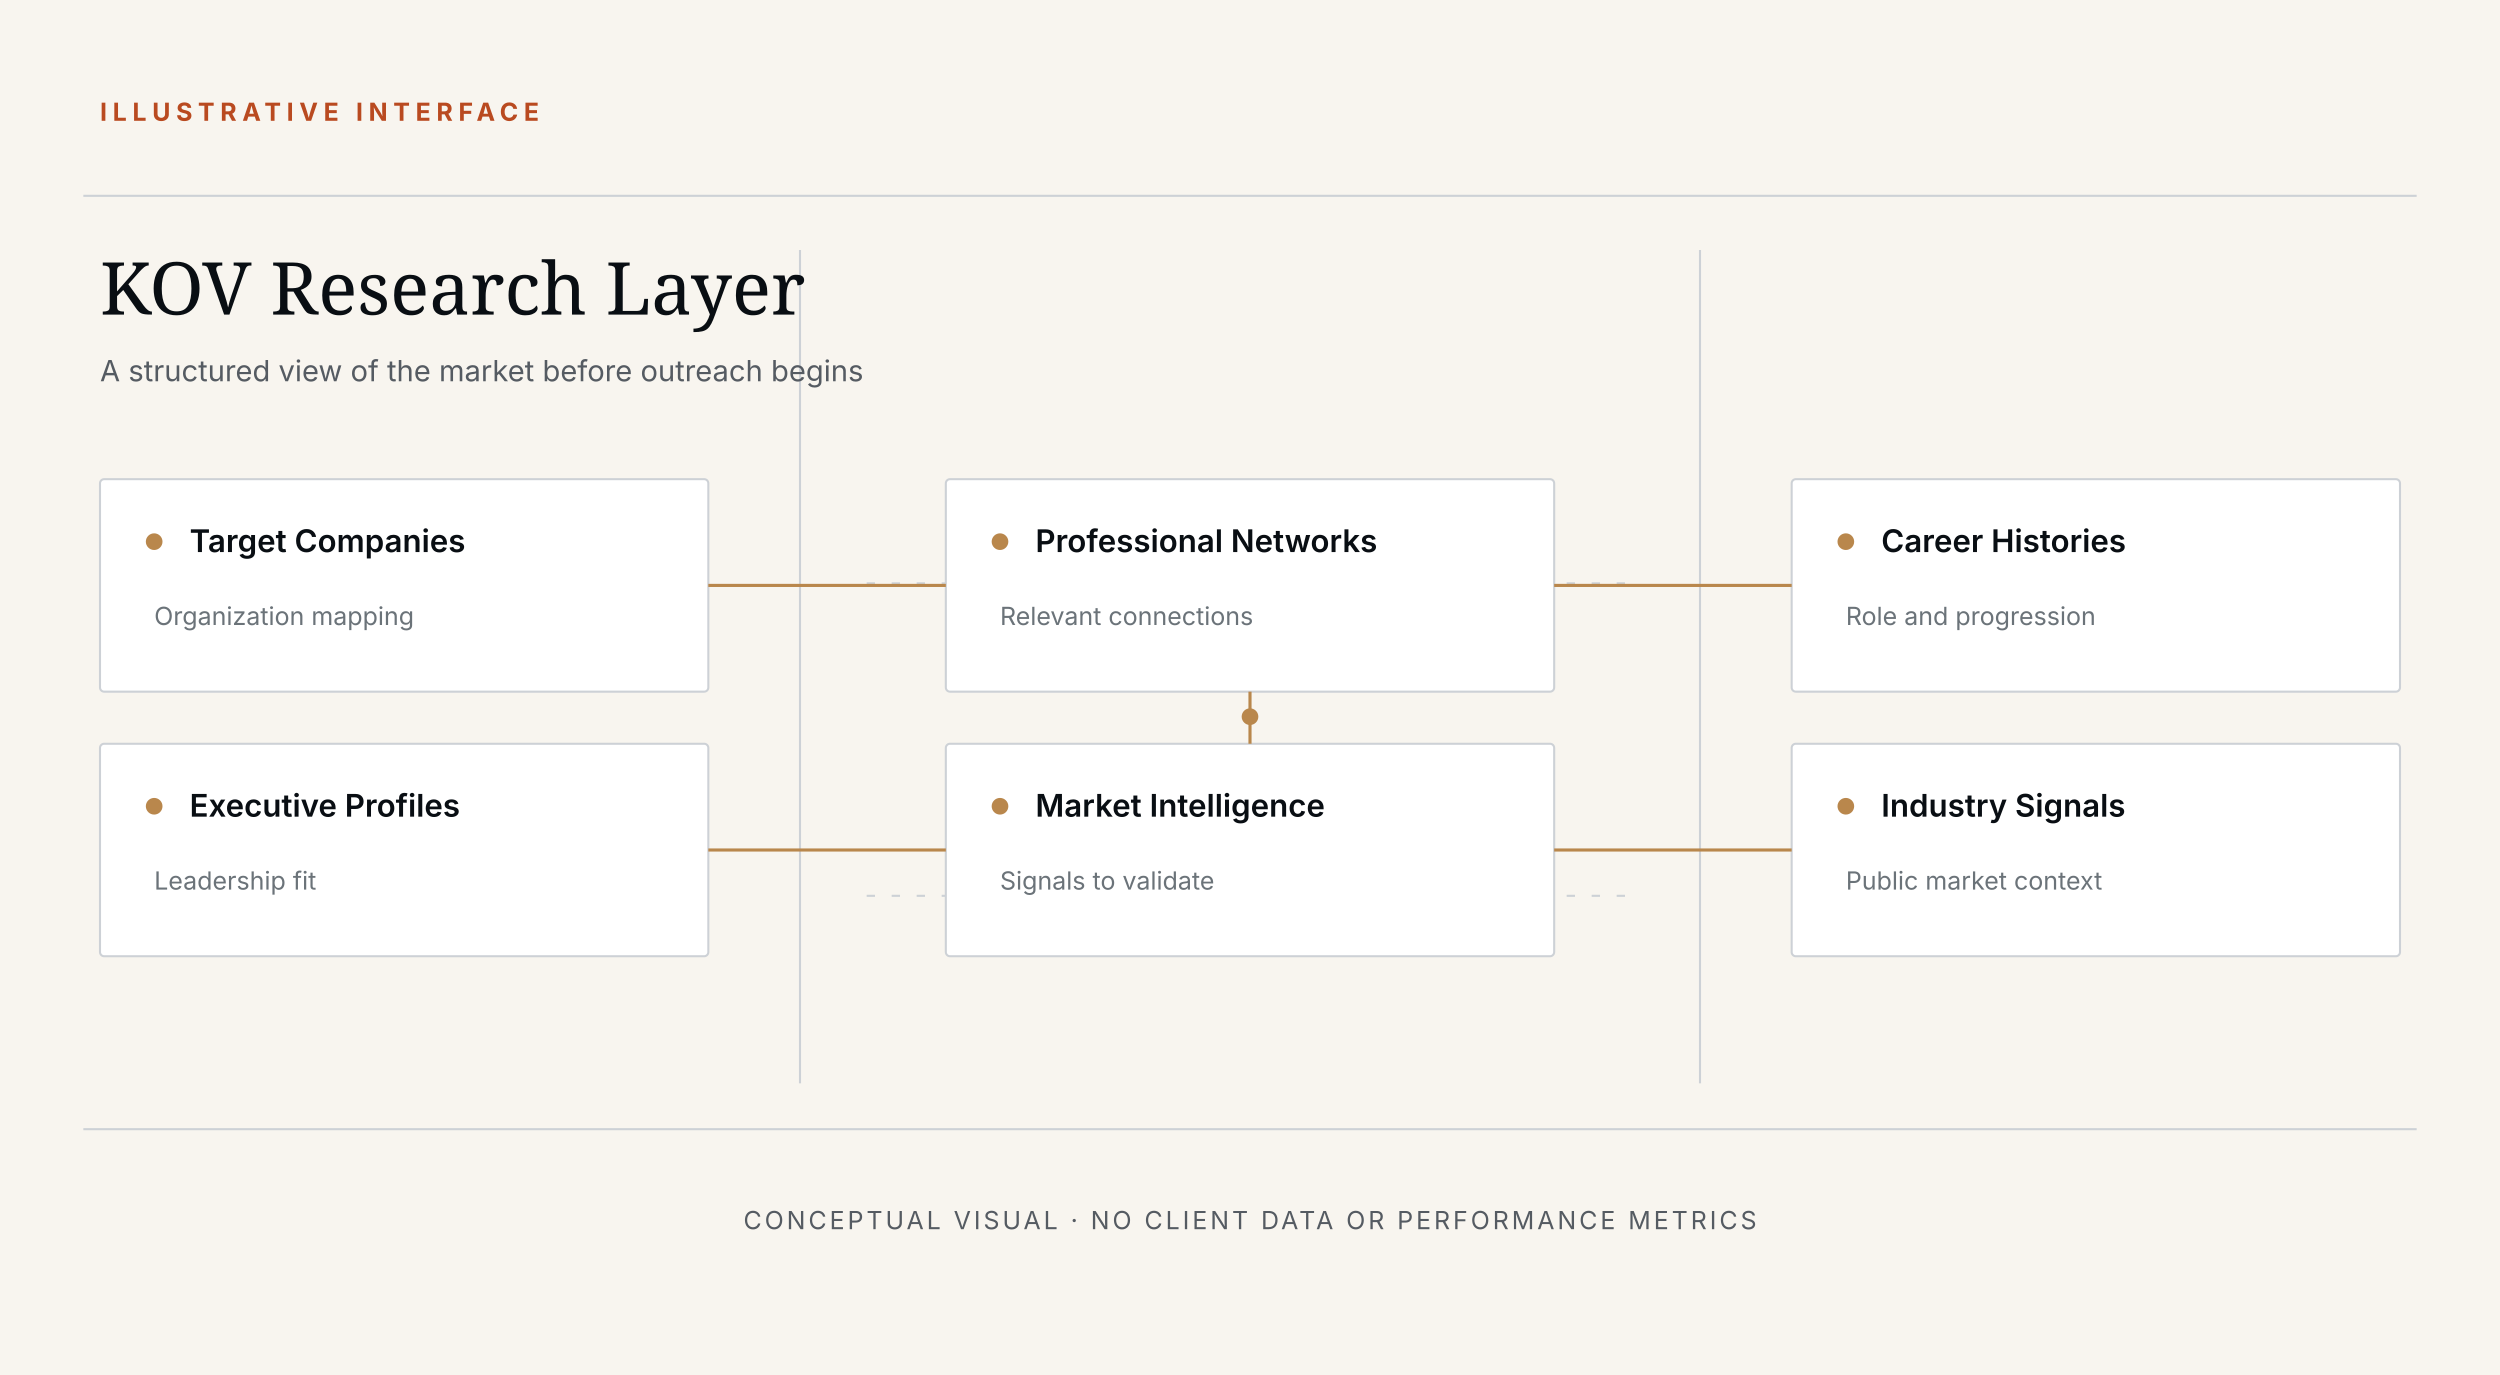
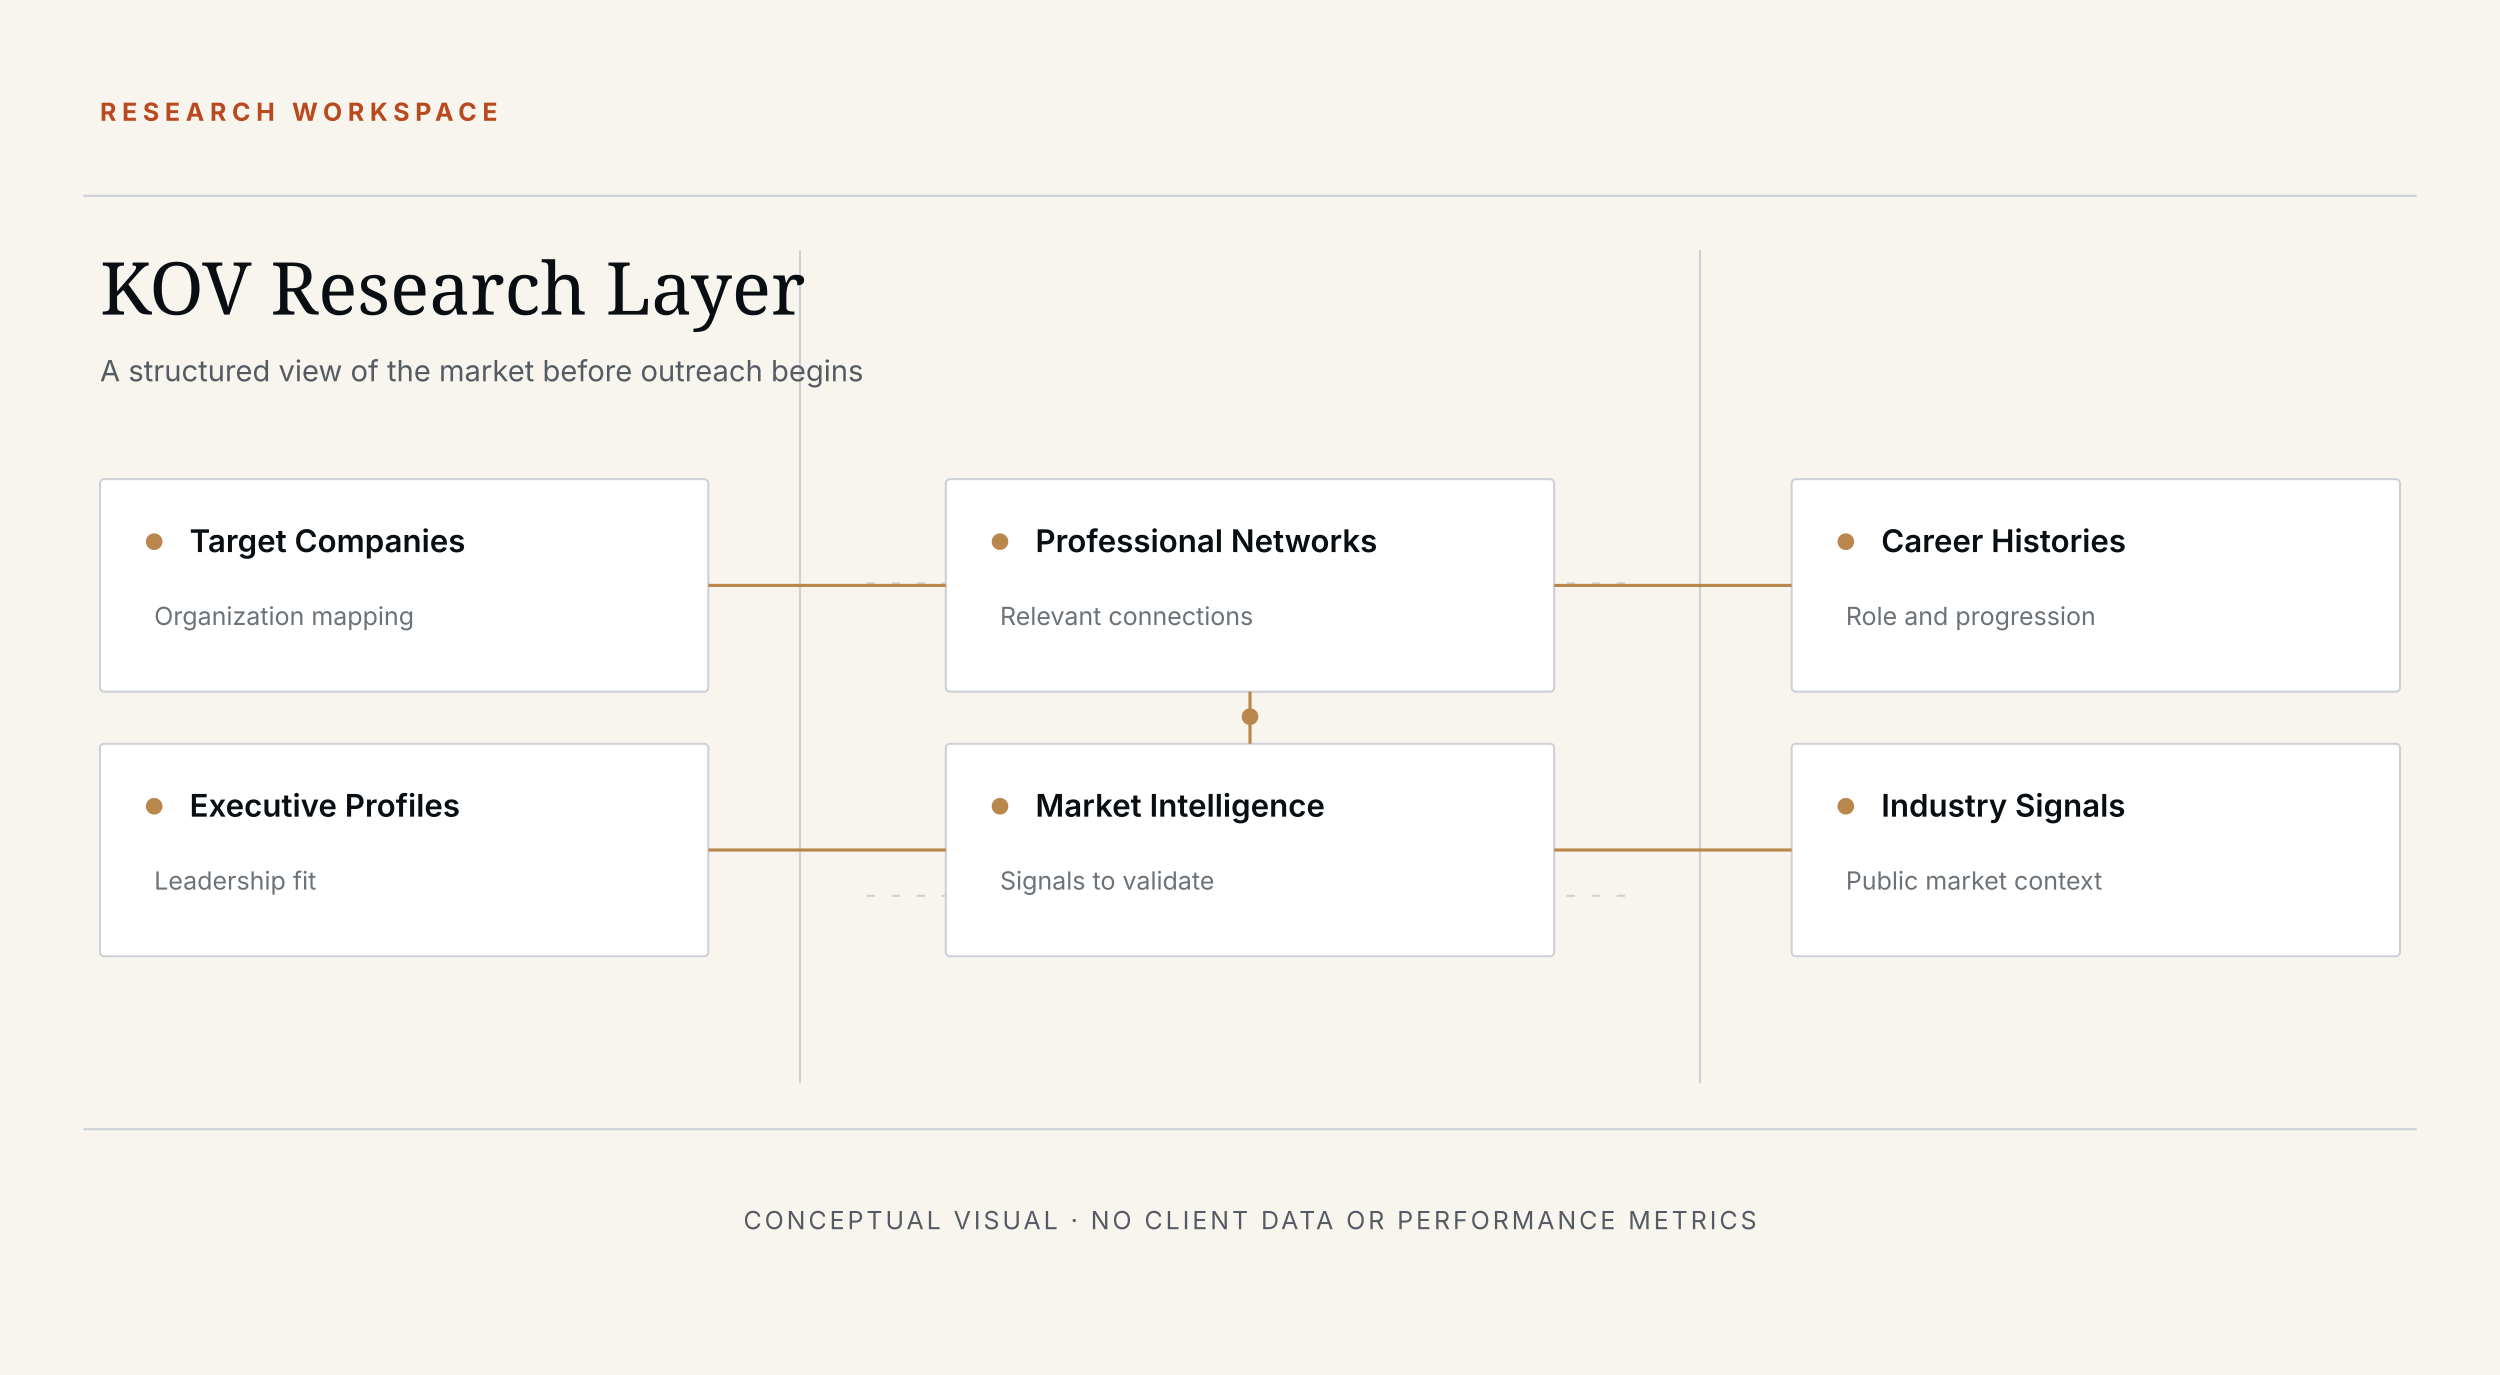
<svg xmlns="http://www.w3.org/2000/svg" viewBox="0 0 1200 660" role="img" aria-labelledby="title desc">
  <rect width="1200" height="660" fill="#f8f5ef" />
  <g stroke="#cdd1d6" stroke-width="1" fill="none">
    <path d="M40 94H1160M40 542H1160M384 120V520M816 120V520" />
    <path d="M416 280H784M416 430H784" stroke-dasharray="4 8" />
  </g>
-   <text x="48" y="58" fill="#b94a20" font-family="Inter, Arial, sans-serif" font-size="12" font-weight="700" letter-spacing="2.7">ILLUSTRATIVE INTERFACE</text>
+   <text x="48" y="58" fill="#b94a20" font-family="Inter, Arial, sans-serif" font-size="12" font-weight="700" letter-spacing="2.7">RESEARCH WORKSPACE</text>
  <text x="48" y="151" fill="#090e13" font-family="Fraunces, Georgia, serif" font-size="35">KOV Research Layer</text>
  <text x="48" y="183" fill="#555b62" font-family="Inter, Arial, sans-serif" font-size="14">A structured view of the market before outreach begins</text>
  <g font-family="Inter, Arial, sans-serif">
    <g fill="#fff" stroke="#cdd1d6">
      <rect x="48" y="230" width="292" height="102" rx="2" />
      <rect x="48" y="357" width="292" height="102" rx="2" />
      <rect x="860" y="230" width="292" height="102" rx="2" />
      <rect x="860" y="357" width="292" height="102" rx="2" />
      <rect x="454" y="230" width="292" height="102" rx="2" />
      <rect x="454" y="357" width="292" height="102" rx="2" />
    </g>
    <g fill="#b9874c">
      <circle cx="74" cy="260" r="4" />
      <circle cx="74" cy="387" r="4" />
      <circle cx="886" cy="260" r="4" />
      <circle cx="886" cy="387" r="4" />
      <circle cx="480" cy="260" r="4" />
      <circle cx="480" cy="387" r="4" />
    </g>
    <g fill="#090e13" font-size="15" font-weight="600">
      <text x="91" y="265">Target Companies</text>
      <text x="91" y="392">Executive Profiles</text>
      <text x="903" y="265">Career Histories</text>
      <text x="903" y="392">Industry Signals</text>
      <text x="497" y="265">Professional Networks</text>
      <text x="497" y="392">Market Intelligence</text>
    </g>
    <g fill="#6b7379" font-size="12">
      <text x="74" y="300">Organization mapping</text>
      <text x="74" y="427">Leadership fit</text>
      <text x="886" y="300">Role and progression</text>
      <text x="886" y="427">Public market context</text>
      <text x="480" y="300">Relevant connections</text>
      <text x="480" y="427">Signals to validate</text>
    </g>
  </g>
  <path d="M340 281h114M340 408h114M746 281h114M746 408h114M600 332v25" fill="none" stroke="#b9874c" stroke-width="1.5" />
  <circle cx="600" cy="344" r="4" fill="#b9874c" />
  <text x="600" y="590" fill="#555b62" font-family="Inter, Arial, sans-serif" font-size="12" text-anchor="middle" letter-spacing="1.4">CONCEPTUAL VISUAL · NO CLIENT DATA OR PERFORMANCE METRICS</text>
</svg>
